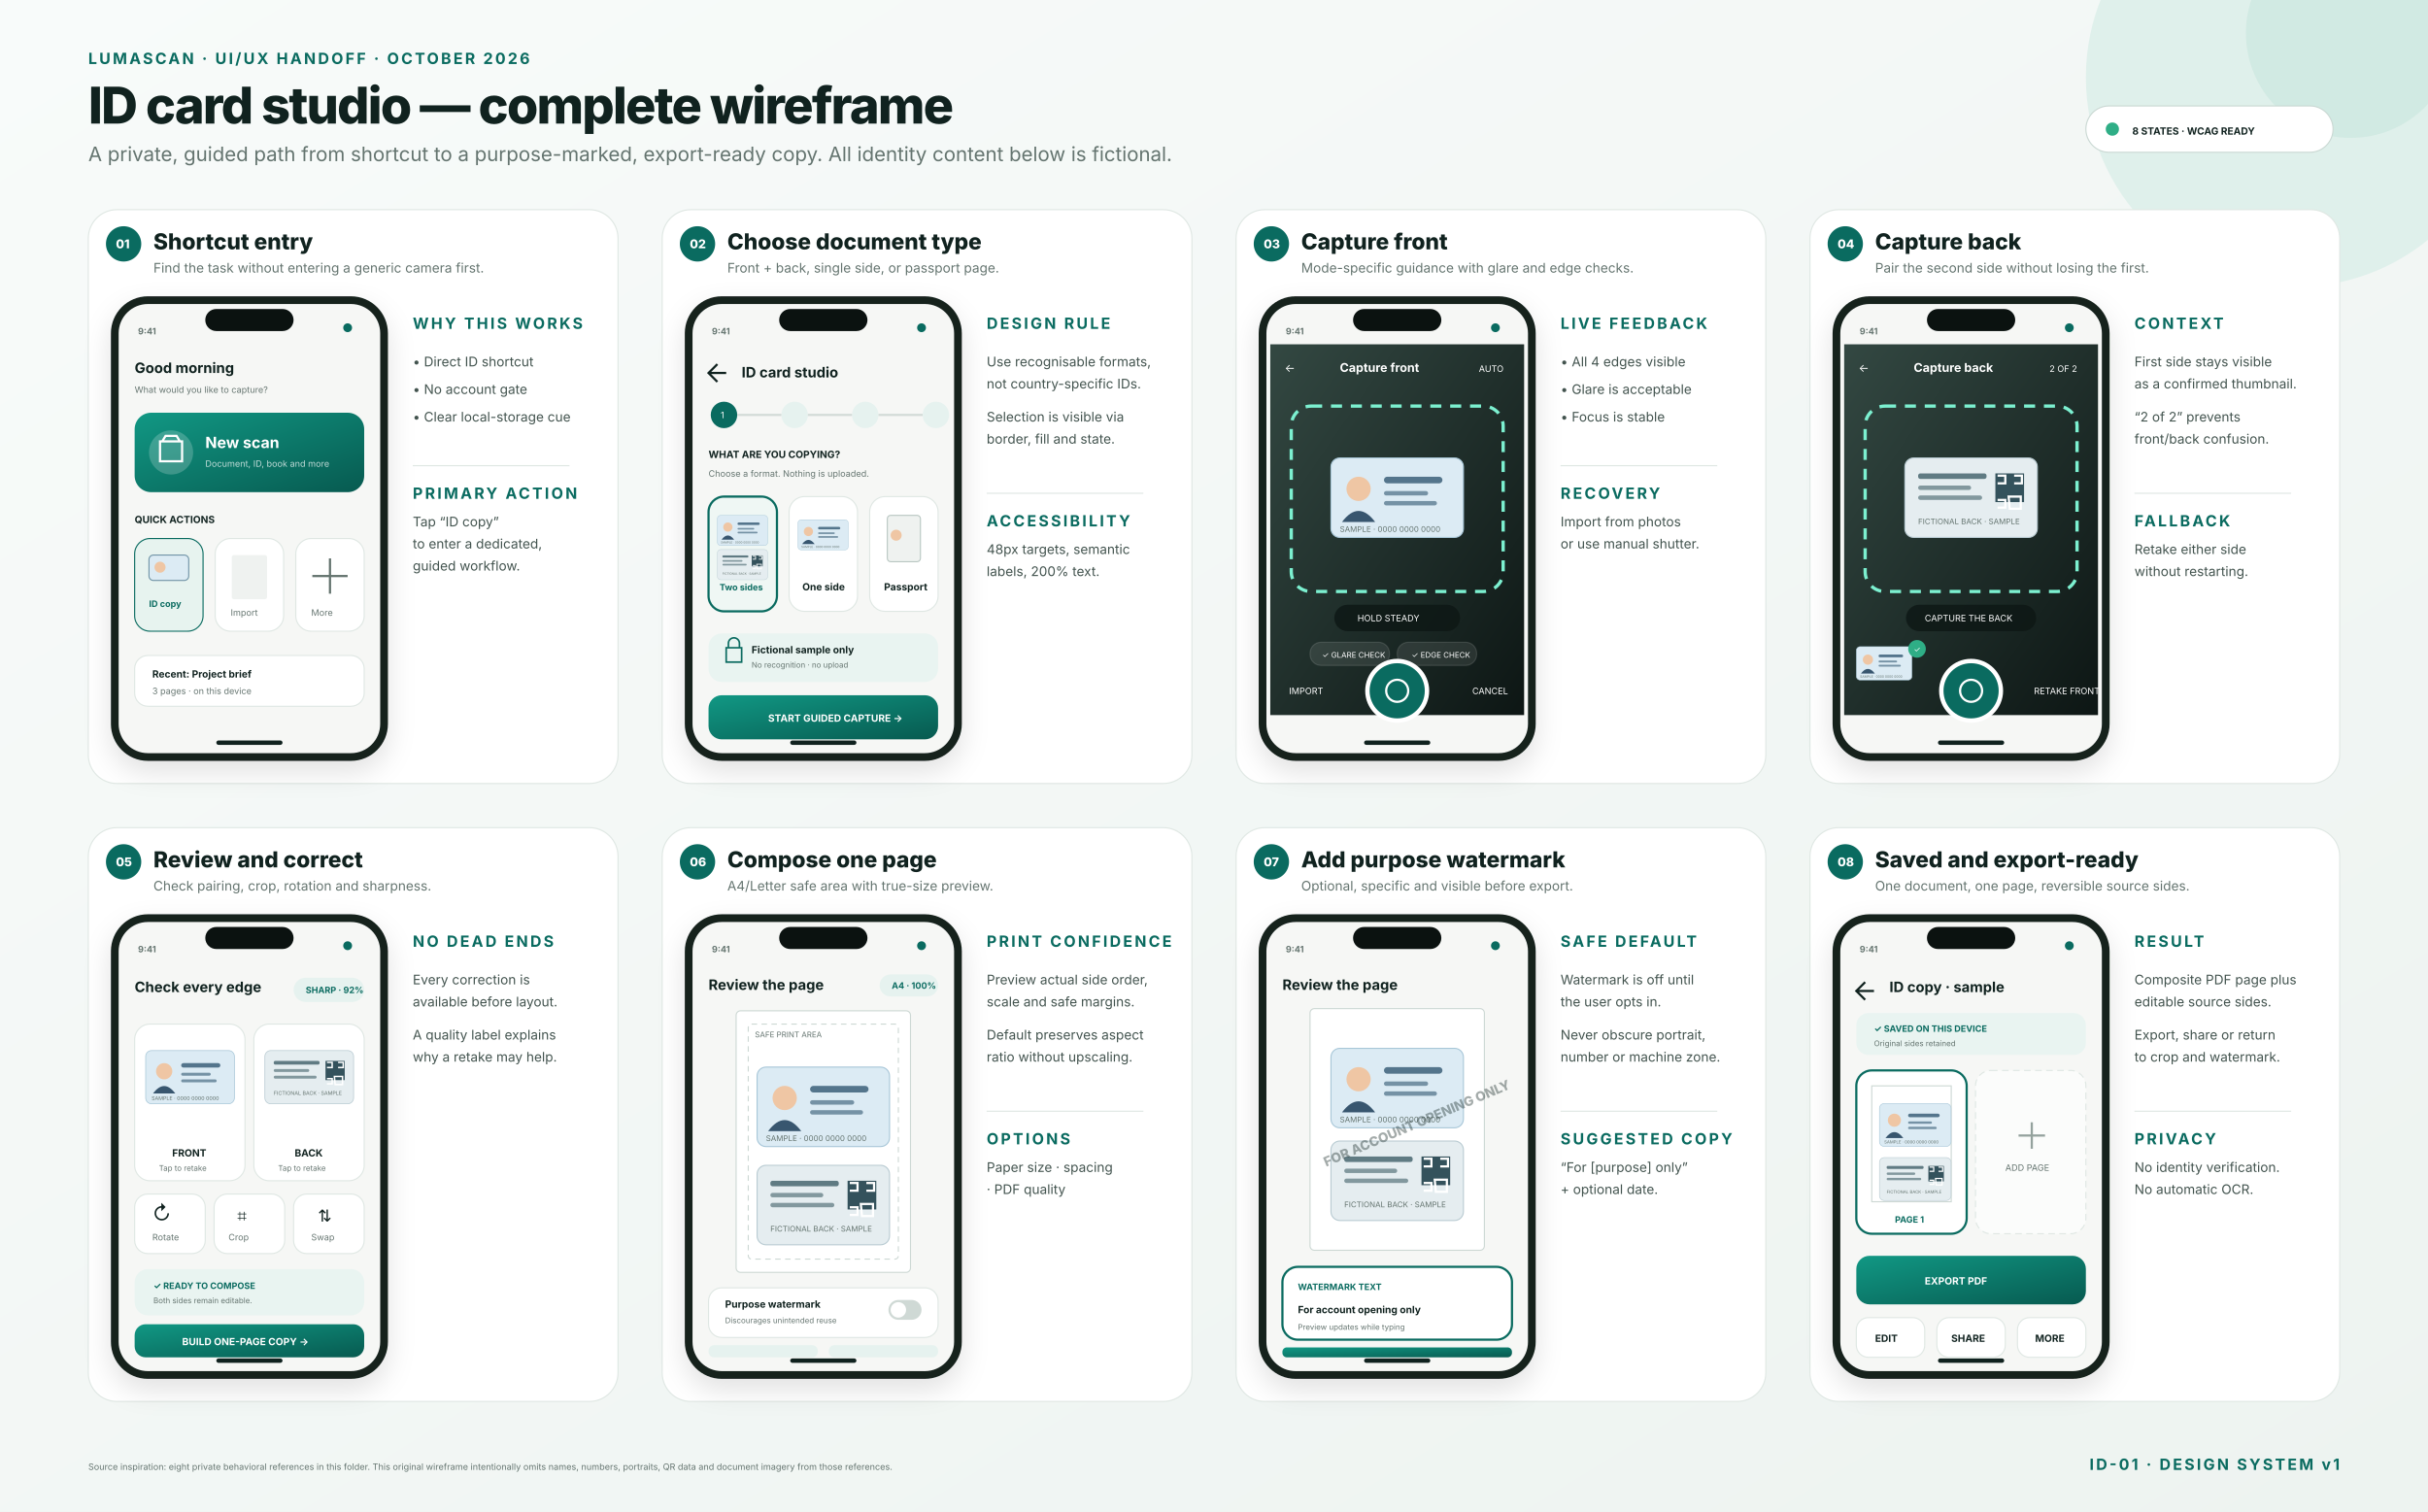
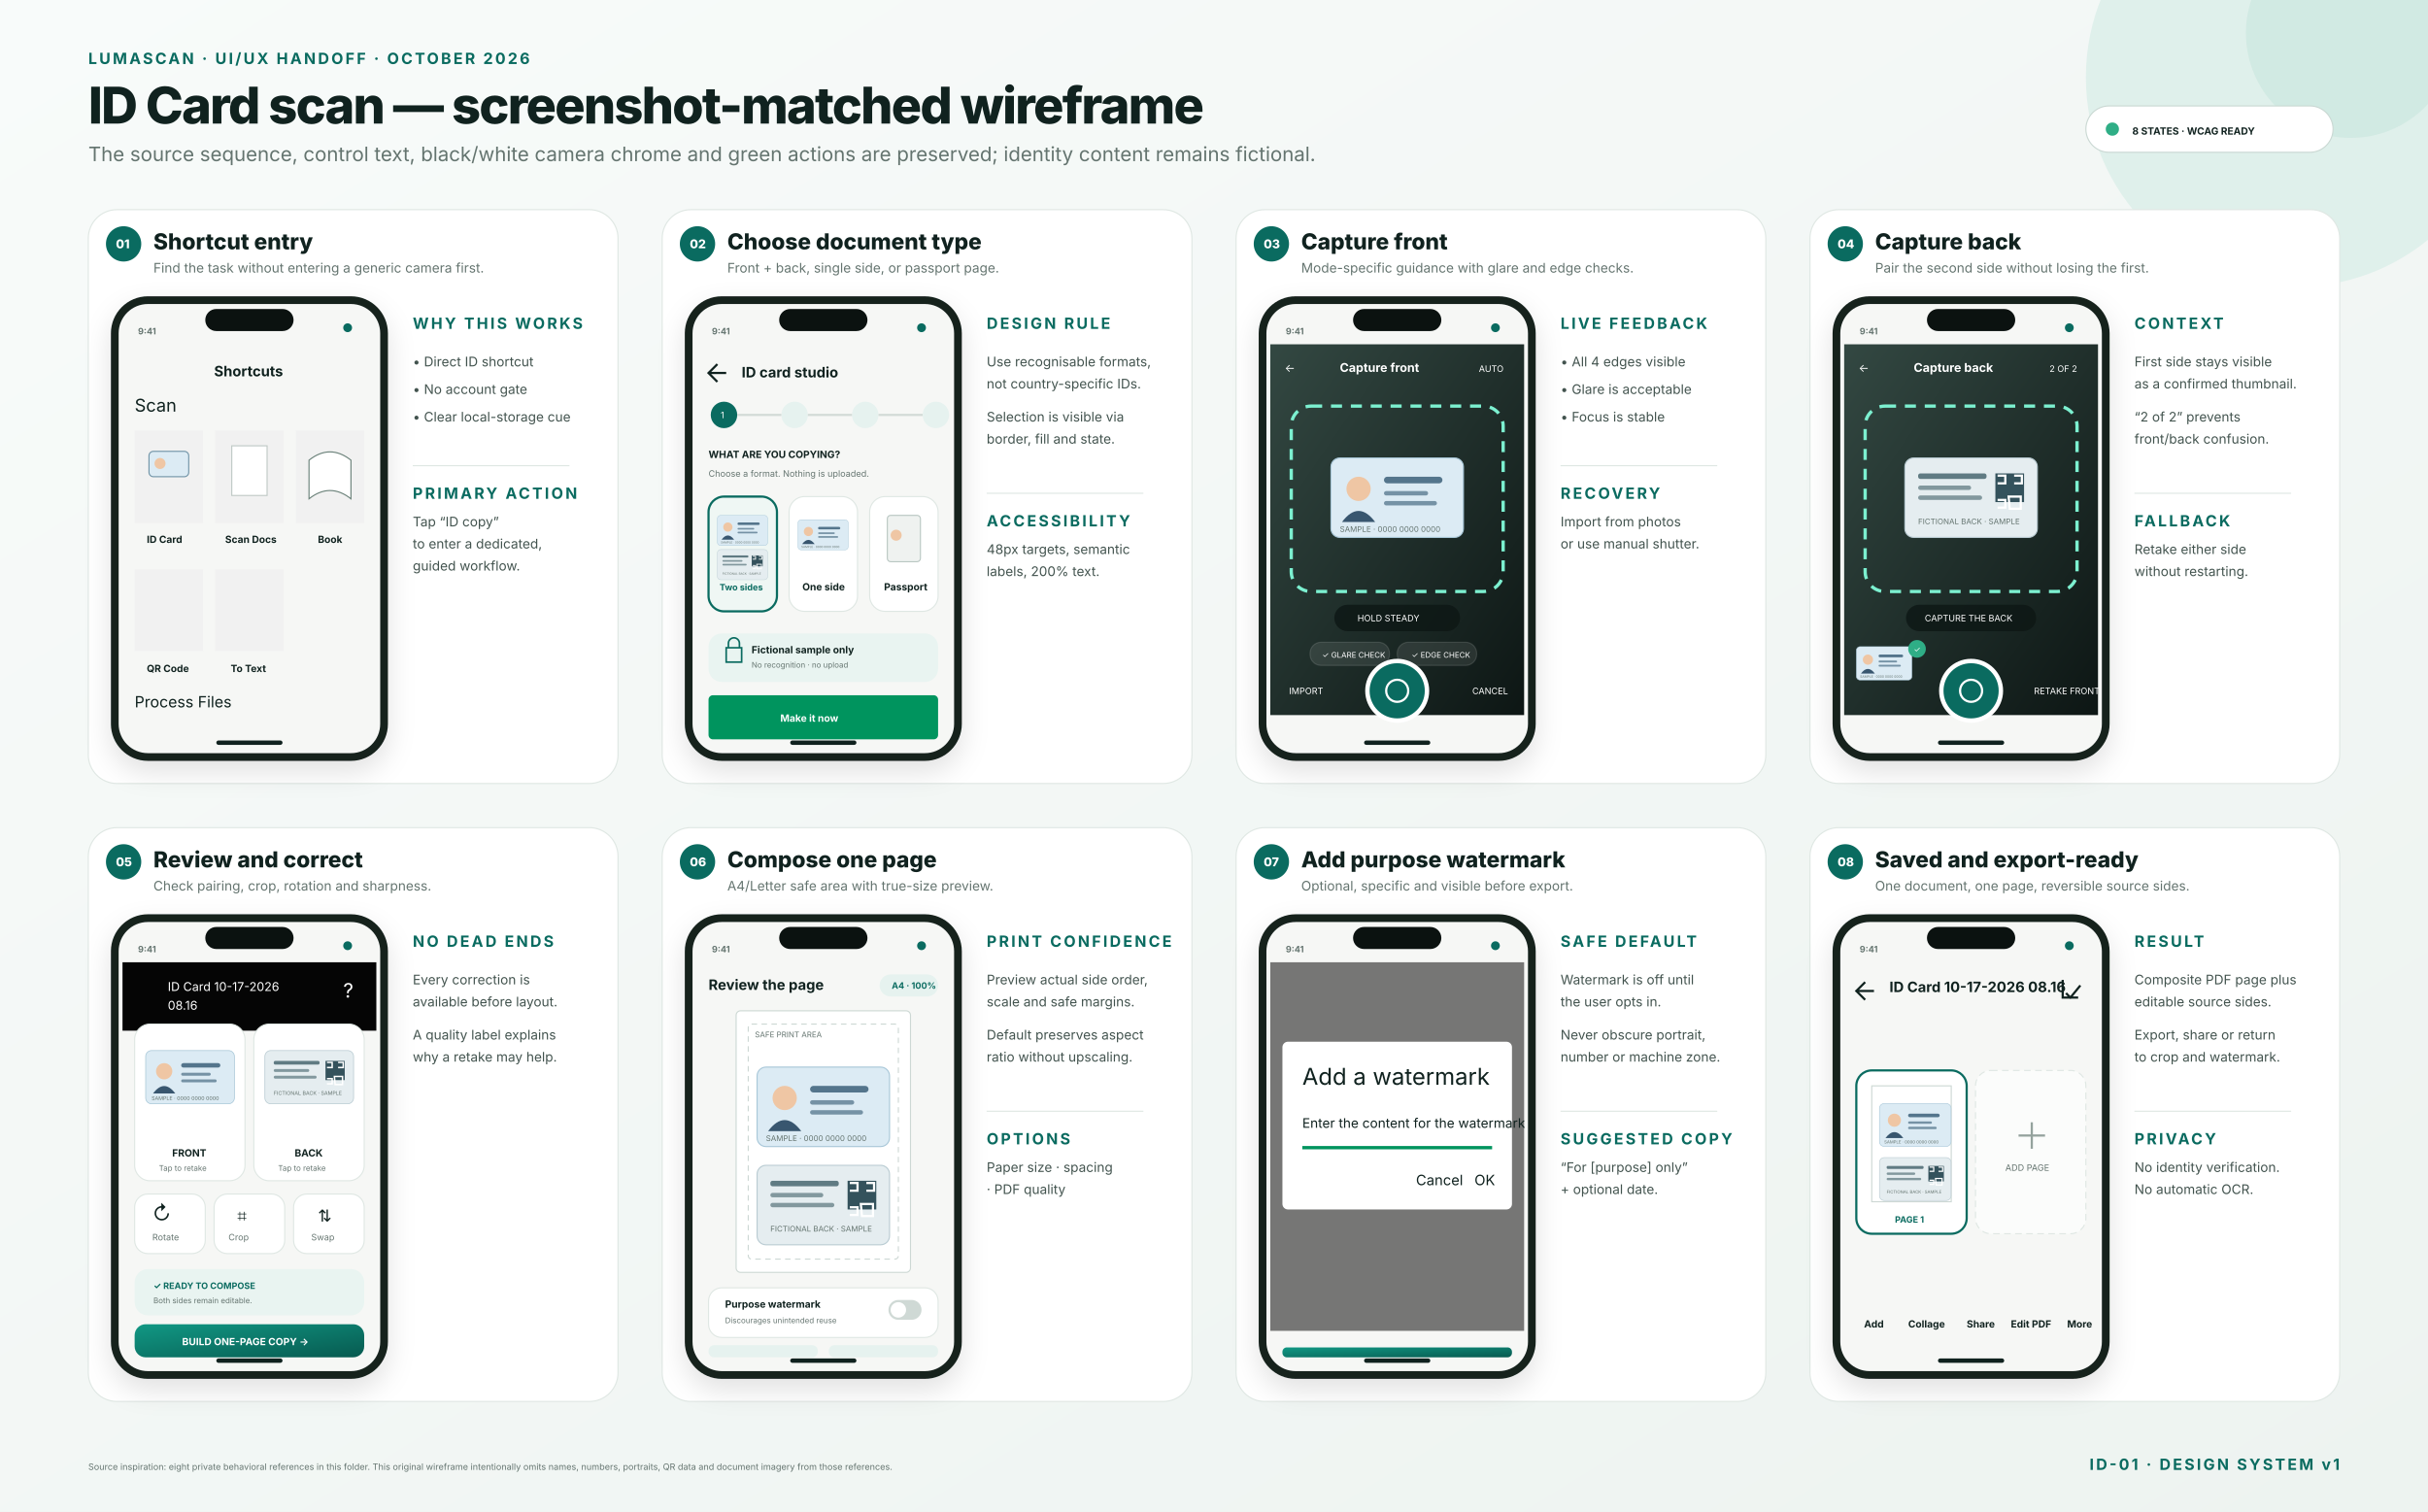
<svg xmlns="http://www.w3.org/2000/svg" width="2200" height="1370" viewBox="0 0 2200 1370" role="img" aria-labelledby="title desc">
  <defs>
    <linearGradient id="board" x1="0" y1="0" x2="1" y2="1">
      <stop stop-color="#f8fbfa" />
      <stop offset="1" stop-color="#edf3f0" />
    </linearGradient>
    <linearGradient id="brand" x1="0" y1="0" x2="1" y2="1">
      <stop stop-color="#119884" />
      <stop offset="1" stop-color="#075a50" />
    </linearGradient>
    <linearGradient id="camera" x1="0" y1="0" x2="1" y2="1">
      <stop stop-color="#334842" />
      <stop offset="1" stop-color="#0d1614" />
    </linearGradient>
    <filter id="shadow" x="-20%" y="-20%" width="140%" height="150%">
      <feDropShadow dx="0" dy="10" stdDeviation="12" flood-color="#10221f" flood-opacity=".12" />
    </filter>
    <style>
      text{font-family:Inter,'Segoe UI',Arial,sans-serif;fill:#10221f}.kicker{font-size:14px;font-weight:700;letter-spacing:2px;fill:#0a6b60}.board-title{font-size:46px;font-weight:800;letter-spacing:-1.5px}.board-sub{font-size:18px;fill:#64746f}.panel-title{font-size:20px;font-weight:800}.panel-sub{font-size:12px;fill:#64746f}.phone-title{font-size:13px;font-weight:700}.tiny{font-size:8px;fill:#64746f}.micro{font-size:7px;fill:#64746f}.label{font-size:9px;font-weight:700}.white{fill:#fff}.muted{fill:#94a29d}.note{font-size:12px;fill:#42534e}.number{font-size:11px;font-weight:800;fill:#fff}.btn-label{font-size:9px;font-weight:700;fill:#fff}.outline-label{font-size:8px;font-weight:700;fill:#0a6b60}
    </style>
    <g id="sample-front">
      <rect width="120" height="72" rx="8" fill="#dcebf4" stroke="#a8c7d8" />
      <circle cx="25" cy="28" r="11" fill="#efc6a4" />
      <path d="M10 58q15-20 30 0" fill="#38566f" />
      <rect x="48" y="17" width="53" height="6" rx="3" fill="#54758c" />
      <rect x="48" y="30" width="40" height="4" rx="2" fill="#7592a5" />
      <rect x="48" y="39" width="48" height="4" rx="2" fill="#7592a5" />
      <text x="8" y="67" class="micro">SAMPLE · 0000 0000 0000</text>
    </g>
    <g id="sample-back">
      <rect width="120" height="72" rx="8" fill="#e5edf0" stroke="#b9cbd2" />
      <rect x="12" y="14" width="62" height="5" rx="2" fill="#607b83" />
      <rect x="12" y="25" width="48" height="4" rx="2" fill="#82989e" />
      <rect x="12" y="34" width="58" height="4" rx="2" fill="#82989e" />
      <rect x="82" y="14" width="26" height="26" fill="#34525c" />
      <path d="M84 16h7v7h-7m15-7h7v7h-7m-15 15h7v7h-7m10-10h11v11H95z" fill="none" stroke="#fff" stroke-width="2" />
      <text x="12" y="60" class="micro">FICTIONAL BACK · SAMPLE</text>
    </g>
    <g id="phone-shell">
      <rect width="244" height="414" rx="30" fill="#f6f7f5" stroke="#17231f" stroke-width="7" filter="url(#shadow)" />
      <rect x="82" y="8" width="80" height="20" rx="10" fill="#0b1210" />
      <text x="21" y="31" class="tiny" font-weight="700">9:41</text>
      <circle cx="211" cy="25" r="4" fill="#0a6b60" />
      <rect x="92" y="399" width="60" height="4" rx="2" fill="#10221f" />
    </g>
  </defs>
  <rect width="2200" height="1370" fill="url(#board)" />
  <circle cx="2080" cy="70" r="190" fill="#dff0eb" />
  <circle cx="2130" cy="30" r="95" fill="#cce7df" opacity=".7" />
  <text x="80" y="58" class="kicker">LUMASCAN · UI/UX HANDOFF · OCTOBER 2026</text>
-   <text x="80" y="112" class="board-title">ID card studio — complete wireframe</text>
-   <text x="80" y="146" class="board-sub">A private, guided path from shortcut to a purpose-marked, export-ready copy. All identity content below is fictional.</text>
+   <text x="80" y="112" class="board-title">ID Card scan — screenshot-matched wireframe</text>
+   <text x="80" y="146" class="board-sub">The source sequence, control text, black/white camera chrome and green actions are preserved; identity content remains fictional.</text>
  <g transform="translate(1890 96)">
    <rect width="224" height="42" rx="21" fill="#fff" stroke="#cad8d3" />
    <circle cx="24" cy="21" r="6" fill="#2fae86" />
    <text x="42" y="26" class="label">8 STATES · WCAG READY</text>
  </g>
  <g transform="translate(80 190)">
    <rect width="480" height="520" rx="26" fill="#fff" stroke="#dfe7e3" />
    <circle cx="32" cy="31" r="16" fill="#0a6b60" />
    <text x="25" y="35" class="number">01</text>
    <text x="59" y="36" class="panel-title">Shortcut entry</text>
    <text x="59" y="57" class="panel-sub">Find the task without entering a generic camera first.</text>
    <g transform="translate(24 82)">
      <use href="#phone-shell" />
-       <text x="18" y="66" class="phone-title">Good morning</text>
-       <text x="18" y="84" class="tiny">What would you like to capture?</text>
-       <rect x="18" y="102" width="208" height="72" rx="15" fill="url(#brand)" />
-       <circle cx="51" cy="138" r="20" fill="#fff" opacity=".2" />
-       <path d="M41 128h20v18H41zm5-5h10l3 5H43z" fill="none" stroke="#fff" stroke-width="2" />
-       <text x="82" y="134" class="white" font-size="14" font-weight="700">New scan</text>
-       <text x="82" y="151" class="white" font-size="8" opacity=".75">Document, ID, book and more</text>
-       <text x="18" y="202" class="label">QUICK ACTIONS</text>
-       <rect x="18" y="216" width="62" height="84" rx="14" fill="#e7f3ef" stroke="#0a6b60" />
-       <rect x="31" y="231" width="36" height="23" rx="4" fill="#dcebf4" stroke="#7194a7" />
-       <circle cx="41" cy="242" r="5" fill="#efc6a4" />
-       <text x="31" y="278" class="outline-label">ID copy</text>
-       <rect x="91" y="216" width="62" height="84" rx="14" fill="#fff" stroke="#dfe7e3" />
-       <rect x="106" y="231" width="32" height="40" rx="2" fill="#eff2f0" />
-       <text x="105" y="286" class="tiny">Import</text>
-       <rect x="164" y="216" width="62" height="84" rx="14" fill="#fff" stroke="#dfe7e3" />
-       <path d="M179 250h32M195 234v32" stroke="#64746f" stroke-width="2" />
-       <text x="178" y="286" class="tiny">More</text>
-       <rect x="18" y="322" width="208" height="46" rx="12" fill="#fff" stroke="#dfe7e3" />
-       <text x="34" y="342" class="label">Recent: Project brief</text>
-       <text x="34" y="357" class="tiny">3 pages · on this device</text>
+       <text x="90" y="69" class="phone-title" font-size="18">Shortcuts</text>
+       <text x="18" y="101" font-size="16">Scan</text>
+       <rect x="18" y="118" width="62" height="84" fill="#f1f1f1" />
+       <rect x="31" y="137" width="36" height="23" rx="4" fill="#dcebf4" stroke="#7194a7" />
+       <circle cx="41" cy="148" r="5" fill="#efc6a4" />
+       <text x="29" y="220" class="label">ID Card</text>
+       <rect x="91" y="118" width="62" height="84" fill="#f1f1f1" />
+       <rect x="106" y="132" width="32" height="45" fill="#fff" stroke="#bfc9c5" />
+       <text x="100" y="220" class="label">Scan Docs</text>
+       <rect x="164" y="118" width="62" height="84" fill="#f1f1f1" />
+       <path d="M176 145q19-15 38 0v35q-19-15-38 0z" fill="#fff" stroke="#6a8179" />
+       <text x="184" y="220" class="label">Book</text>
+       <rect x="18" y="244" width="62" height="74" fill="#f1f1f1" />
+       <text x="29" y="337" class="label">QR Code</text>
+       <rect x="91" y="244" width="62" height="74" fill="#f1f1f1" />
+       <text x="105" y="337" class="label">To Text</text>
+       <text x="18" y="369" font-size="14">Process Files</text>
    </g>
    <g transform="translate(294 108)">
      <text class="kicker" font-size="11">WHY THIS WORKS</text>
      <text y="34" class="note">
        <tspan x="0" dy="0">• Direct ID shortcut</tspan>
        <tspan x="0" dy="25">• No account gate</tspan>
        <tspan x="0" dy="25">• Clear local-storage cue</tspan>
      </text>
      <path d="M0 124h142" stroke="#dfe7e3" />
      <text y="154" class="kicker" font-size="11">PRIMARY ACTION</text>
      <text y="179" class="note">
        <tspan x="0">Tap “ID copy”</tspan>
        <tspan x="0" dy="20">to enter a dedicated,</tspan>
        <tspan x="0" dy="20">guided workflow.</tspan>
      </text>
    </g>
  </g>
  <g transform="translate(600 190)">
    <rect width="480" height="520" rx="26" fill="#fff" stroke="#dfe7e3" />
    <circle cx="32" cy="31" r="16" fill="#0a6b60" />
    <text x="25" y="35" class="number">02</text>
    <text x="59" y="36" class="panel-title">Choose document type</text>
    <text x="59" y="57" class="panel-sub">Front + back, single side, or passport page.</text>
    <g transform="translate(24 82)">
      <use href="#phone-shell" />
      <path d="M26 58l-8 8 8 8M18 66h16" fill="none" stroke="#10221f" stroke-width="2" />
      <text x="48" y="70" class="phone-title">ID card studio</text>
      <g transform="translate(20 92)">
        <circle cx="12" cy="12" r="12" fill="#0a6b60" />
        <circle cx="76" cy="12" r="12" fill="#e6f2ef" />
        <circle cx="140" cy="12" r="12" fill="#e6f2ef" />
        <circle cx="204" cy="12" r="12" fill="#e6f2ef" />
        <path d="M24 12h40M88 12h40M152 12h40" stroke="#d3dbd7" stroke-width="2" />
        <text x="9" y="15" class="white" font-size="8">1</text>
      </g>
      <text x="18" y="143" class="label">WHAT ARE YOU COPYING?</text>
      <text x="18" y="160" class="tiny">Choose a format. Nothing is uploaded.</text>
      <rect x="18" y="178" width="62" height="104" rx="14" fill="#eff7f4" stroke="#0a6b60" stroke-width="2" />
      <use href="#sample-front" transform="translate(26 195) scale(.38)" />
      <use href="#sample-back" transform="translate(26 226) scale(.38)" />
      <text x="28" y="263" class="outline-label">Two sides</text>
      <rect x="91" y="178" width="62" height="104" rx="14" fill="#fff" stroke="#dfe7e3" />
      <use href="#sample-front" transform="translate(99 199) scale(.38)" />
      <text x="103" y="263" class="label">One side</text>
      <rect x="164" y="178" width="62" height="104" rx="14" fill="#fff" stroke="#dfe7e3" />
      <rect x="180" y="195" width="30" height="42" rx="3" fill="#eff2f0" stroke="#b9c7c2" />
      <circle cx="188" cy="213" r="5" fill="#efc6a4" />
      <text x="177" y="263" class="label">Passport</text>
      <rect x="18" y="302" width="208" height="44" rx="12" fill="#e9f4f1" />
      <path d="M36 315v-4a5 5 0 0110 0v4m-12 0h14v13H34z" fill="none" stroke="#0a6b60" stroke-width="1.5" />
      <text x="57" y="320" class="label" fill="#0a6b60">Fictional sample only</text>
      <text x="57" y="333" class="micro">No recognition · no upload</text>
-       <rect x="18" y="358" width="208" height="40" rx="12" fill="url(#brand)" />
-       <text x="72" y="382" class="btn-label">START GUIDED CAPTURE →</text>
+       <rect x="18" y="358" width="208" height="40" rx="4" fill="#00945e" />
+       <text x="83" y="382" class="btn-label" font-size="13">Make it now</text>
    </g>
    <g transform="translate(294 108)">
      <text class="kicker" font-size="11">DESIGN RULE</text>
      <text y="34" class="note">
        <tspan x="0">Use recognisable formats,</tspan>
        <tspan x="0" dy="20">not country-specific IDs.</tspan>
        <tspan x="0" dy="30">Selection is visible via</tspan>
        <tspan x="0" dy="20">border, fill and state.</tspan>
      </text>
      <path d="M0 149h142" stroke="#dfe7e3" />
      <text y="179" class="kicker" font-size="11">ACCESSIBILITY</text>
      <text y="204" class="note">
        <tspan x="0">48px targets, semantic</tspan>
        <tspan x="0" dy="20">labels, 200% text.</tspan>
      </text>
    </g>
  </g>
  <g transform="translate(1120 190)">
    <rect width="480" height="520" rx="26" fill="#fff" stroke="#dfe7e3" />
    <circle cx="32" cy="31" r="16" fill="#0a6b60" />
    <text x="25" y="35" class="number">03</text>
    <text x="59" y="36" class="panel-title">Capture front</text>
    <text x="59" y="57" class="panel-sub">Mode-specific guidance with glare and edge checks.</text>
    <g transform="translate(24 82)">
      <use href="#phone-shell" />
      <rect x="7" y="40" width="230" height="336" rx="0" fill="url(#camera)" />
      <text x="20" y="65" class="white" font-size="10">←</text>
      <text x="70" y="65" class="white" font-size="11" font-weight="700">Capture front</text>
      <text x="196" y="65" class="white" font-size="8">AUTO</text>
      <rect x="26" y="96" width="192" height="168" rx="18" fill="none" stroke="#7cf0d0" stroke-width="3" stroke-dasharray="10 8" />
      <use href="#sample-front" transform="translate(62 143)" />
      <rect x="65" y="276" width="114" height="24" rx="12" fill="#0d1614" opacity=".8" />
      <text x="86" y="291" class="white" font-size="8">HOLD STEADY</text>
      <rect x="43" y="310" width="72" height="21" rx="10" fill="#ffffff18" stroke="#ffffff20" />
      <text x="54" y="324" class="white" font-size="7">✓ GLARE CHECK</text>
      <rect x="122" y="310" width="72" height="21" rx="10" fill="#ffffff18" stroke="#ffffff20" />
      <text x="135" y="324" class="white" font-size="7">✓ EDGE CHECK</text>
      <circle cx="122" cy="354" r="27" fill="#0a6b60" stroke="#fff" stroke-width="4" />
      <circle cx="122" cy="354" r="10" fill="none" stroke="#fff" stroke-width="2" />
      <text x="24" y="357" class="white" font-size="8">IMPORT</text>
      <text x="190" y="357" class="white" font-size="8">CANCEL</text>
    </g>
    <g transform="translate(294 108)">
      <text class="kicker" font-size="11">LIVE FEEDBACK</text>
      <text y="34" class="note">
        <tspan x="0">• All 4 edges visible</tspan>
        <tspan x="0" dy="25">• Glare is acceptable</tspan>
        <tspan x="0" dy="25">• Focus is stable</tspan>
      </text>
      <path d="M0 124h142" stroke="#dfe7e3" />
      <text y="154" class="kicker" font-size="11">RECOVERY</text>
      <text y="179" class="note">
        <tspan x="0">Import from photos</tspan>
        <tspan x="0" dy="20">or use manual shutter.</tspan>
      </text>
    </g>
  </g>
  <g transform="translate(1640 190)">
    <rect width="480" height="520" rx="26" fill="#fff" stroke="#dfe7e3" />
    <circle cx="32" cy="31" r="16" fill="#0a6b60" />
    <text x="25" y="35" class="number">04</text>
    <text x="59" y="36" class="panel-title">Capture back</text>
    <text x="59" y="57" class="panel-sub">Pair the second side without losing the first.</text>
    <g transform="translate(24 82)">
      <use href="#phone-shell" />
      <rect x="7" y="40" width="230" height="336" fill="url(#camera)" />
      <text x="20" y="65" class="white" font-size="10">←</text>
      <text x="70" y="65" class="white" font-size="11" font-weight="700">Capture back</text>
      <text x="193" y="65" class="white" font-size="8">2 OF 2</text>
      <rect x="26" y="96" width="192" height="168" rx="18" fill="none" stroke="#7cf0d0" stroke-width="3" stroke-dasharray="10 8" />
      <use href="#sample-back" transform="translate(62 143)" />
      <rect x="63" y="276" width="118" height="24" rx="12" fill="#0d1614" opacity=".8" />
      <text x="80" y="291" class="white" font-size="8">CAPTURE THE BACK</text>
      <g transform="translate(18 314)">
        <use href="#sample-front" transform="scale(.42)" />
        <circle cx="55" cy="2" r="8" fill="#2fae86" />
        <text x="52" y="5" class="white" font-size="7">✓</text>
      </g>
      <circle cx="122" cy="354" r="27" fill="#0a6b60" stroke="#fff" stroke-width="4" />
      <circle cx="122" cy="354" r="10" fill="none" stroke="#fff" stroke-width="2" />
      <text x="179" y="357" class="white" font-size="8">RETAKE FRONT</text>
    </g>
    <g transform="translate(294 108)">
      <text class="kicker" font-size="11">CONTEXT</text>
      <text y="34" class="note">
        <tspan x="0">First side stays visible</tspan>
        <tspan x="0" dy="20">as a confirmed thumbnail.</tspan>
        <tspan x="0" dy="30">“2 of 2” prevents</tspan>
        <tspan x="0" dy="20">front/back confusion.</tspan>
      </text>
      <path d="M0 149h142" stroke="#dfe7e3" />
      <text y="179" class="kicker" font-size="11">FALLBACK</text>
      <text y="204" class="note">
        <tspan x="0">Retake either side</tspan>
        <tspan x="0" dy="20">without restarting.</tspan>
      </text>
    </g>
  </g>
  <g transform="translate(80 750)">
    <rect width="480" height="520" rx="26" fill="#fff" stroke="#dfe7e3" />
    <circle cx="32" cy="31" r="16" fill="#0a6b60" />
    <text x="25" y="35" class="number">05</text>
    <text x="59" y="36" class="panel-title">Review and correct</text>
    <text x="59" y="57" class="panel-sub">Check pairing, crop, rotation and sharpness.</text>
    <g transform="translate(24 82)">
      <use href="#phone-shell" />
-       <text x="18" y="67" class="phone-title">Check every edge</text>
-       <rect x="162" y="54" width="64" height="22" rx="11" fill="#e6f2ef" />
-       <text x="173" y="68" class="outline-label">SHARP · 92%</text>
+       <rect x="7" y="40" width="230" height="62" fill="#050505" />
+       <text x="48" y="66" class="white" font-size="11">ID Card 10-17-2026</text>
+       <text x="48" y="83" class="white" font-size="11">08.16</text>
+       <text x="207" y="72" class="white" font-size="18">?</text>
      <rect x="18" y="96" width="100" height="142" rx="14" fill="#fff" stroke="#dfe7e3" />
      <use href="#sample-front" transform="translate(28 120) scale(.67)" />
      <text x="52" y="216" class="label">FRONT</text>
      <text x="40" y="229" class="micro">Tap to retake</text>
      <rect x="126" y="96" width="100" height="142" rx="14" fill="#fff" stroke="#dfe7e3" />
      <use href="#sample-back" transform="translate(136 120) scale(.67)" />
      <text x="163" y="216" class="label">BACK</text>
      <text x="148" y="229" class="micro">Tap to retake</text>
      <rect x="18" y="250" width="64" height="54" rx="12" fill="#fff" stroke="#dfe7e3" />
      <text x="34" y="274" font-size="18">↻</text>
      <text x="34" y="292" class="tiny">Rotate</text>
      <rect x="90" y="250" width="64" height="54" rx="12" fill="#fff" stroke="#dfe7e3" />
      <text x="111" y="275" font-size="15">⌗</text>
      <text x="103" y="292" class="tiny">Crop</text>
      <rect x="162" y="250" width="64" height="54" rx="12" fill="#fff" stroke="#dfe7e3" />
      <text x="184" y="275" font-size="15">⇅</text>
      <text x="178" y="292" class="tiny">Swap</text>
      <rect x="18" y="318" width="208" height="42" rx="12" fill="#e9f4f1" />
      <text x="35" y="336" class="outline-label">✓ READY TO COMPOSE</text>
      <text x="35" y="349" class="micro">Both sides remain editable.</text>
      <rect x="18" y="368" width="208" height="30" rx="10" fill="url(#brand)" />
      <text x="61" y="387" class="btn-label">BUILD ONE-PAGE COPY →</text>
    </g>
    <g transform="translate(294 108)">
      <text class="kicker" font-size="11">NO DEAD ENDS</text>
      <text y="34" class="note">
        <tspan x="0">Every correction is</tspan>
        <tspan x="0" dy="20">available before layout.</tspan>
        <tspan x="0" dy="30">A quality label explains</tspan>
        <tspan x="0" dy="20">why a retake may help.</tspan>
      </text>
    </g>
  </g>
  <g transform="translate(600 750)">
    <rect width="480" height="520" rx="26" fill="#fff" stroke="#dfe7e3" />
    <circle cx="32" cy="31" r="16" fill="#0a6b60" />
    <text x="25" y="35" class="number">06</text>
    <text x="59" y="36" class="panel-title">Compose one page</text>
    <text x="59" y="57" class="panel-sub">A4/Letter safe area with true-size preview.</text>
    <g transform="translate(24 82)">
      <use href="#phone-shell" />
      <text x="18" y="65" class="phone-title">Review the page</text>
      <rect x="173" y="51" width="53" height="20" rx="10" fill="#e6f2ef" />
      <text x="184" y="64" class="outline-label">A4 · 100%</text>
      <rect x="43" y="84" width="158" height="237" rx="4" fill="#fff" stroke="#cdd8d4" />
      <rect x="54" y="96" width="136" height="213" rx="3" fill="none" stroke="#cdd8d4" stroke-dasharray="5 4" />
      <text x="60" y="108" class="micro">SAFE PRINT AREA</text>
      <use href="#sample-front" transform="translate(62 135)" />
      <use href="#sample-back" transform="translate(62 224)" />
      <rect x="18" y="335" width="208" height="45" rx="12" fill="#fff" stroke="#dfe7e3" />
      <text x="33" y="353" class="label">Purpose watermark</text>
      <text x="33" y="367" class="micro">Discourages unintended reuse</text>
      <rect x="181" y="346" width="30" height="18" rx="9" fill="#cfd9d5" />
      <circle cx="190" cy="355" r="7" fill="#fff" />
      <rect x="18" y="387" width="99" height="11" rx="5" fill="#e6f2ef" />
      <rect x="127" y="387" width="99" height="11" rx="5" fill="#e6f2ef" />
    </g>
    <g transform="translate(294 108)">
      <text class="kicker" font-size="11">PRINT CONFIDENCE</text>
      <text y="34" class="note">
        <tspan x="0">Preview actual side order,</tspan>
        <tspan x="0" dy="20">scale and safe margins.</tspan>
        <tspan x="0" dy="30">Default preserves aspect</tspan>
        <tspan x="0" dy="20">ratio without upscaling.</tspan>
      </text>
      <path d="M0 149h142" stroke="#dfe7e3" />
      <text y="179" class="kicker" font-size="11">OPTIONS</text>
      <text y="204" class="note">
        <tspan x="0">Paper size · spacing</tspan>
        <tspan x="0" dy="20">· PDF quality</tspan>
      </text>
    </g>
  </g>
  <g transform="translate(1120 750)">
    <rect width="480" height="520" rx="26" fill="#fff" stroke="#dfe7e3" />
    <circle cx="32" cy="31" r="16" fill="#0a6b60" />
    <text x="25" y="35" class="number">07</text>
    <text x="59" y="36" class="panel-title">Add purpose watermark</text>
    <text x="59" y="57" class="panel-sub">Optional, specific and visible before export.</text>
    <g transform="translate(24 82)">
      <use href="#phone-shell" />
-       <text x="18" y="65" class="phone-title">Review the page</text>
-       <rect x="43" y="82" width="158" height="219" rx="4" fill="#fff" stroke="#cdd8d4" />
-       <use href="#sample-front" transform="translate(62 118)" />
-       <use href="#sample-back" transform="translate(62 202)" />
-       <text x="52" y="198" font-size="12" font-weight="800" fill="#0a6b60" opacity=".38" transform="rotate(-23 122 198)">FOR ACCOUNT OPENING ONLY</text>
-       <rect x="18" y="316" width="208" height="66" rx="14" fill="#fff" stroke="#0a6b60" stroke-width="2" />
-       <text x="32" y="337" class="outline-label">WATERMARK TEXT</text>
-       <text x="32" y="358" class="label">For account opening only</text>
-       <text x="32" y="373" class="micro">Preview updates while typing</text>
+       <rect x="7" y="40" width="230" height="334" fill="#000" opacity=".52" />
+       <rect x="18" y="112" width="208" height="152" rx="5" fill="#fff" />
+       <text x="36" y="151" font-size="21" fill="#506474">Add a watermark</text>
+       <text x="36" y="190" font-size="12" fill="#777">Enter the content for the watermark</text>
+       <path d="M36 208h172" stroke="#00945e" stroke-width="3" />
+       <text x="139" y="242" font-size="13" fill="#00945e">Cancel</text>
+       <text x="192" y="242" font-size="13" fill="#00945e">OK</text>
      <rect x="18" y="389" width="208" height="9" rx="4" fill="url(#brand)" />
    </g>
    <g transform="translate(294 108)">
      <text class="kicker" font-size="11">SAFE DEFAULT</text>
      <text y="34" class="note">
        <tspan x="0">Watermark is off until</tspan>
        <tspan x="0" dy="20">the user opts in.</tspan>
        <tspan x="0" dy="30">Never obscure portrait,</tspan>
        <tspan x="0" dy="20">number or machine zone.</tspan>
      </text>
      <path d="M0 149h142" stroke="#dfe7e3" />
      <text y="179" class="kicker" font-size="11">SUGGESTED COPY</text>
      <text y="204" class="note">
        <tspan x="0">“For [purpose] only”</tspan>
        <tspan x="0" dy="20">+ optional date.</tspan>
      </text>
    </g>
  </g>
  <g transform="translate(1640 750)">
    <rect width="480" height="520" rx="26" fill="#fff" stroke="#dfe7e3" />
    <circle cx="32" cy="31" r="16" fill="#0a6b60" />
    <text x="25" y="35" class="number">08</text>
    <text x="59" y="36" class="panel-title">Saved and export-ready</text>
    <text x="59" y="57" class="panel-sub">One document, one page, reversible source sides.</text>
    <g transform="translate(24 82)">
      <use href="#phone-shell" />
      <path d="M26 58l-8 8 8 8M18 66h16" fill="none" stroke="#10221f" stroke-width="2" />
-       <text x="48" y="67" class="phone-title">ID copy · sample</text>
-       <rect x="18" y="86" width="208" height="38" rx="11" fill="#e9f4f1" />
-       <text x="34" y="103" class="outline-label">✓ SAVED ON THIS DEVICE</text>
-       <text x="34" y="116" class="micro">Original sides retained</text>
+       <text x="48" y="67" class="phone-title">ID Card 10-17-2026 08.16</text>
+       <path d="M205 56v16h14M208 68l4 4 9-11" fill="none" stroke="#10221f" stroke-width="2" />
      <rect x="18" y="138" width="100" height="148" rx="14" fill="#fff" stroke="#0a6b60" stroke-width="2" />
      <rect x="32" y="152" width="72" height="105" fill="#fff" stroke="#cdd8d4" />
      <use href="#sample-front" transform="translate(39 168) scale(.54)" />
      <use href="#sample-back" transform="translate(39 217) scale(.54)" />
      <text x="53" y="276" class="outline-label">PAGE 1</text>
      <rect x="126" y="138" width="100" height="148" rx="14" fill="#fbfcfb" stroke="#dfe7e3" stroke-dasharray="6 4" />
      <path d="M165 197h24M177 185v24" stroke="#94a29d" stroke-width="2" />
      <text x="153" y="229" class="tiny">ADD PAGE</text>
-       <rect x="18" y="306" width="208" height="44" rx="12" fill="url(#brand)" />
-       <text x="80" y="332" class="btn-label">EXPORT PDF</text>
-       <rect x="18" y="362" width="62" height="36" rx="11" fill="#fff" stroke="#dfe7e3" />
-       <text x="35" y="384" class="label">EDIT</text>
-       <rect x="91" y="362" width="62" height="36" rx="11" fill="#fff" stroke="#dfe7e3" />
-       <text x="104" y="384" class="label">SHARE</text>
-       <rect x="164" y="362" width="62" height="36" rx="11" fill="#fff" stroke="#dfe7e3" />
-       <text x="180" y="384" class="label">MORE</text>
+       <text x="25" y="371" class="label">Add</text>
+       <text x="65" y="371" class="label">Collage</text>
+       <text x="118" y="371" class="label">Share</text>
+       <text x="158" y="371" class="label">Edit PDF</text>
+       <text x="209" y="371" class="label">More</text>
    </g>
    <g transform="translate(294 108)">
      <text class="kicker" font-size="11">RESULT</text>
      <text y="34" class="note">
        <tspan x="0">Composite PDF page plus</tspan>
        <tspan x="0" dy="20">editable source sides.</tspan>
        <tspan x="0" dy="30">Export, share or return</tspan>
        <tspan x="0" dy="20">to crop and watermark.</tspan>
      </text>
      <path d="M0 149h142" stroke="#dfe7e3" />
      <text y="179" class="kicker" font-size="11">PRIVACY</text>
      <text y="204" class="note">
        <tspan x="0">No identity verification.</tspan>
        <tspan x="0" dy="20">No automatic OCR.</tspan>
      </text>
    </g>
  </g>
  <text x="80" y="1332" class="tiny">Source inspiration: eight private behavioral references in this folder. This original wireframe intentionally omits names, numbers, portraits, QR data and document imagery from those references.</text>
  <text x="2120" y="1332" text-anchor="end" class="kicker">ID-01 · DESIGN SYSTEM v1</text>
</svg>
